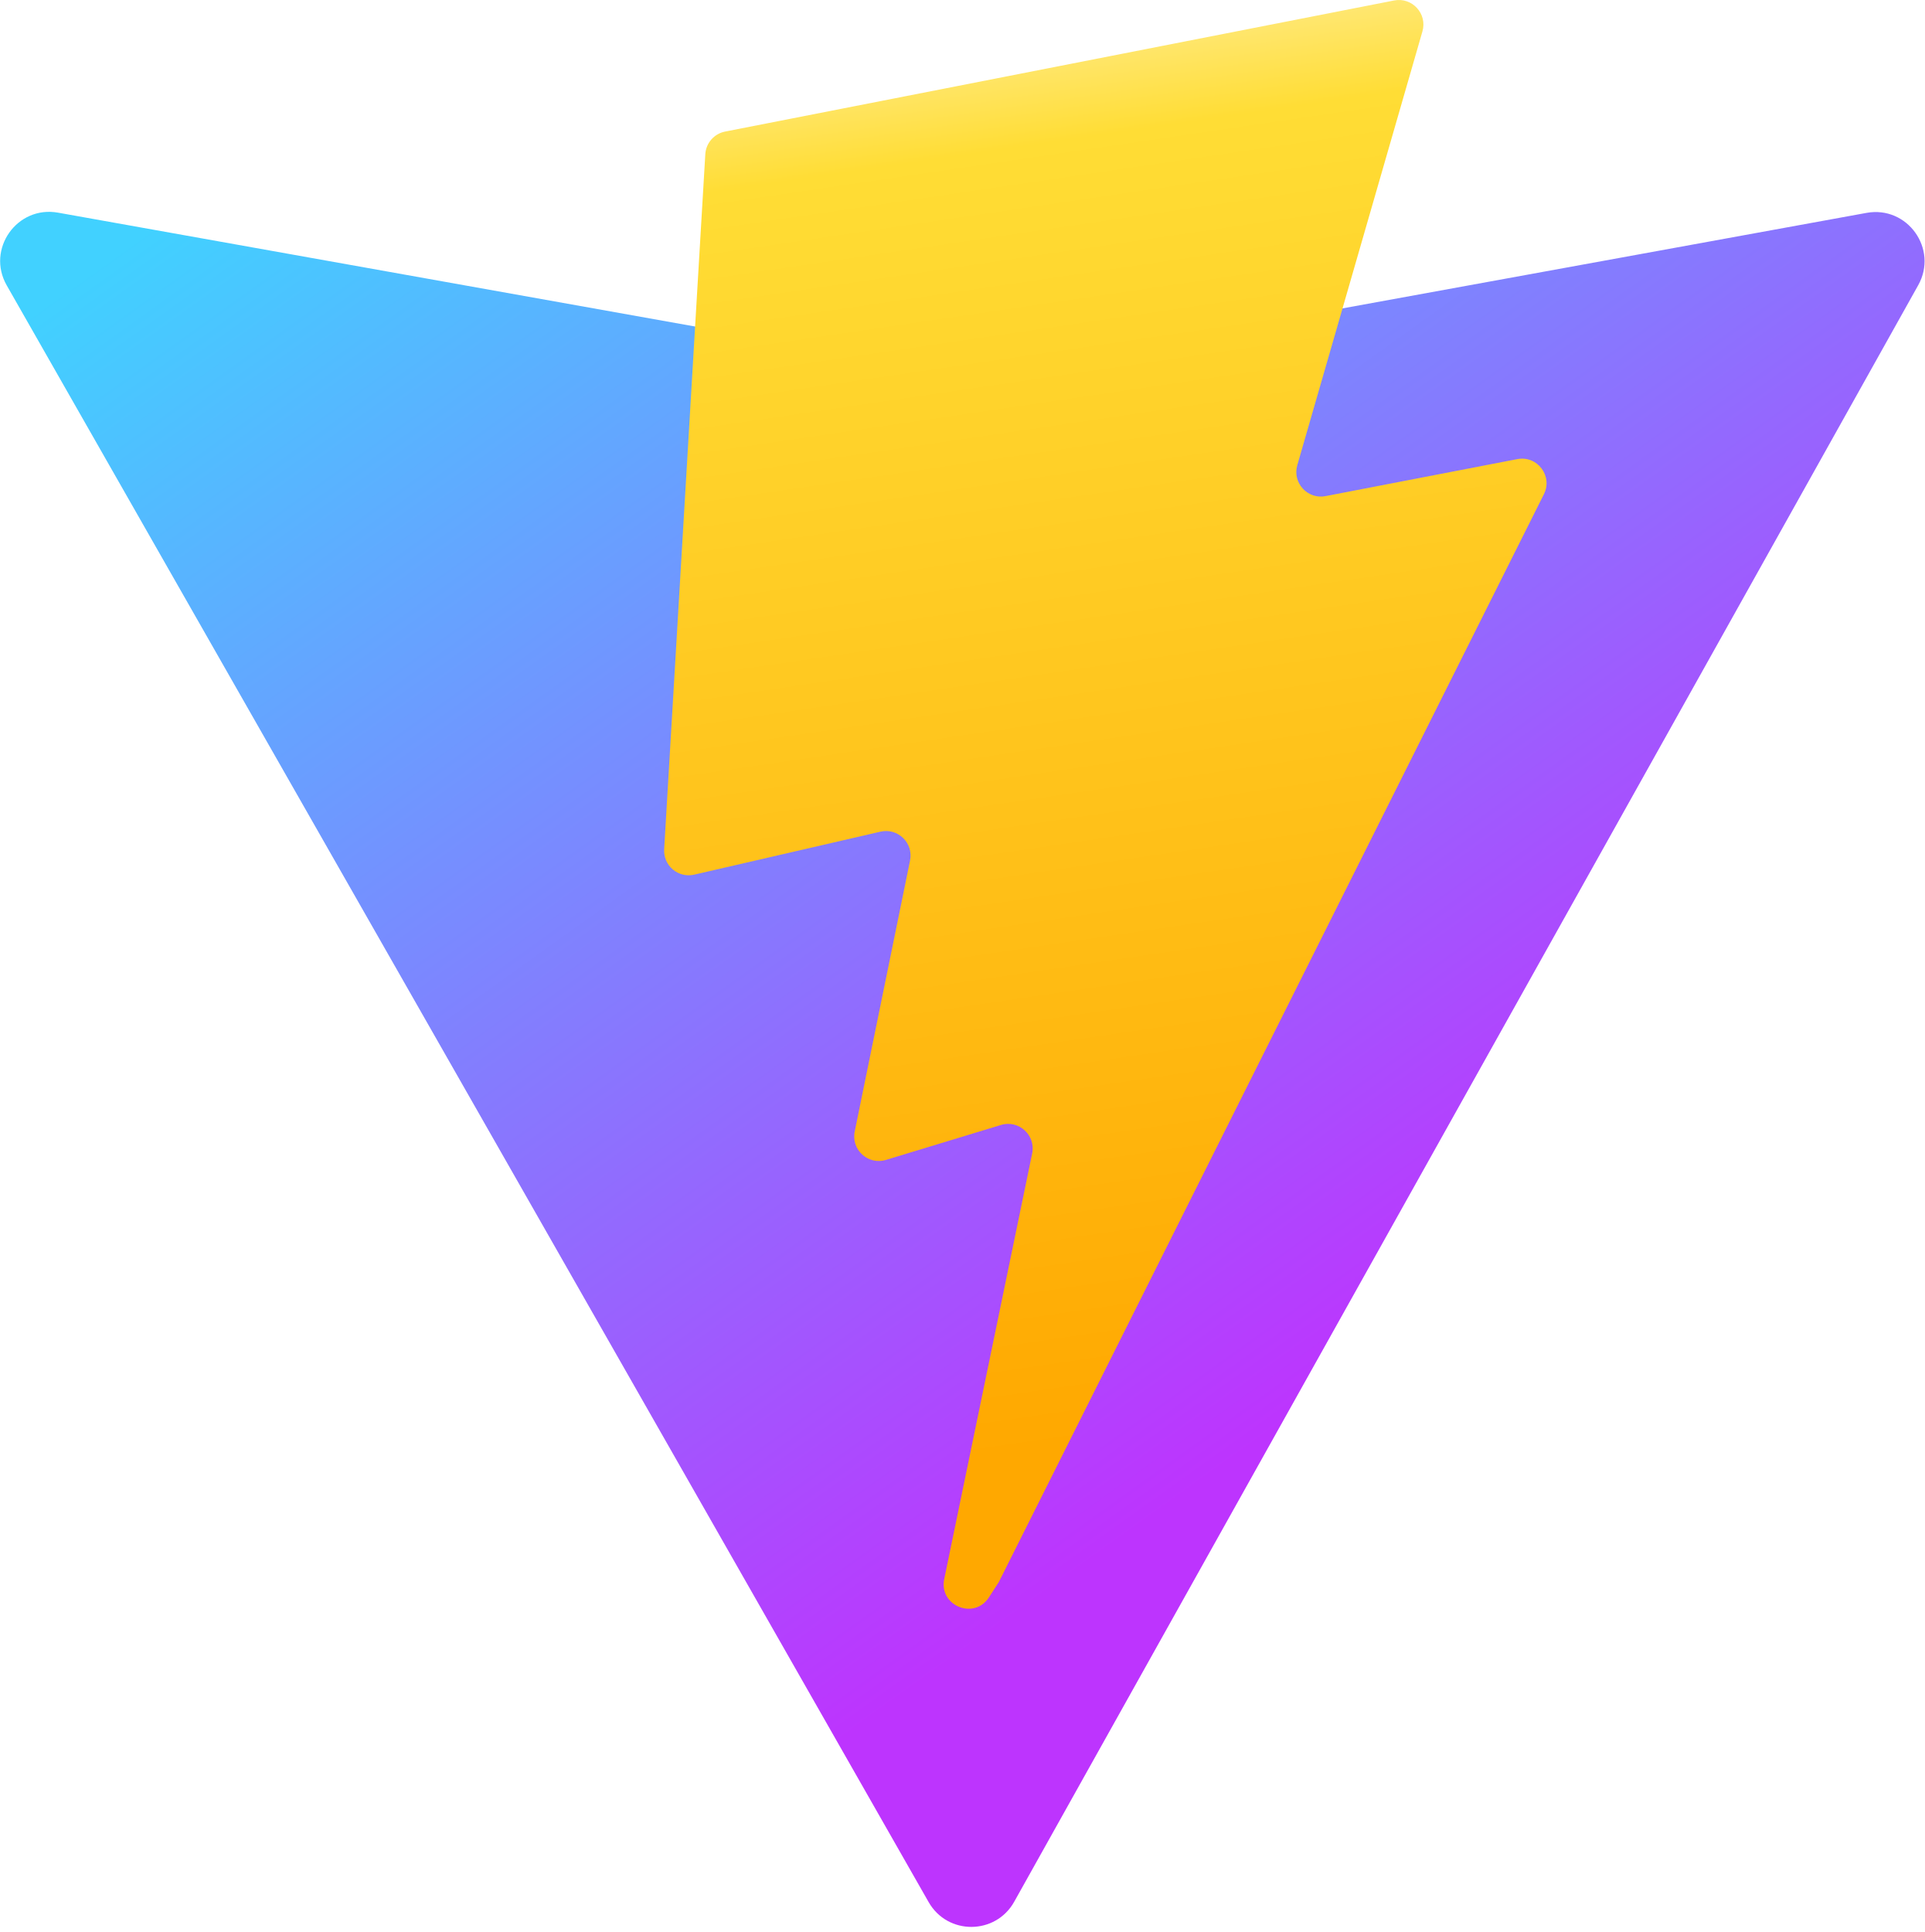
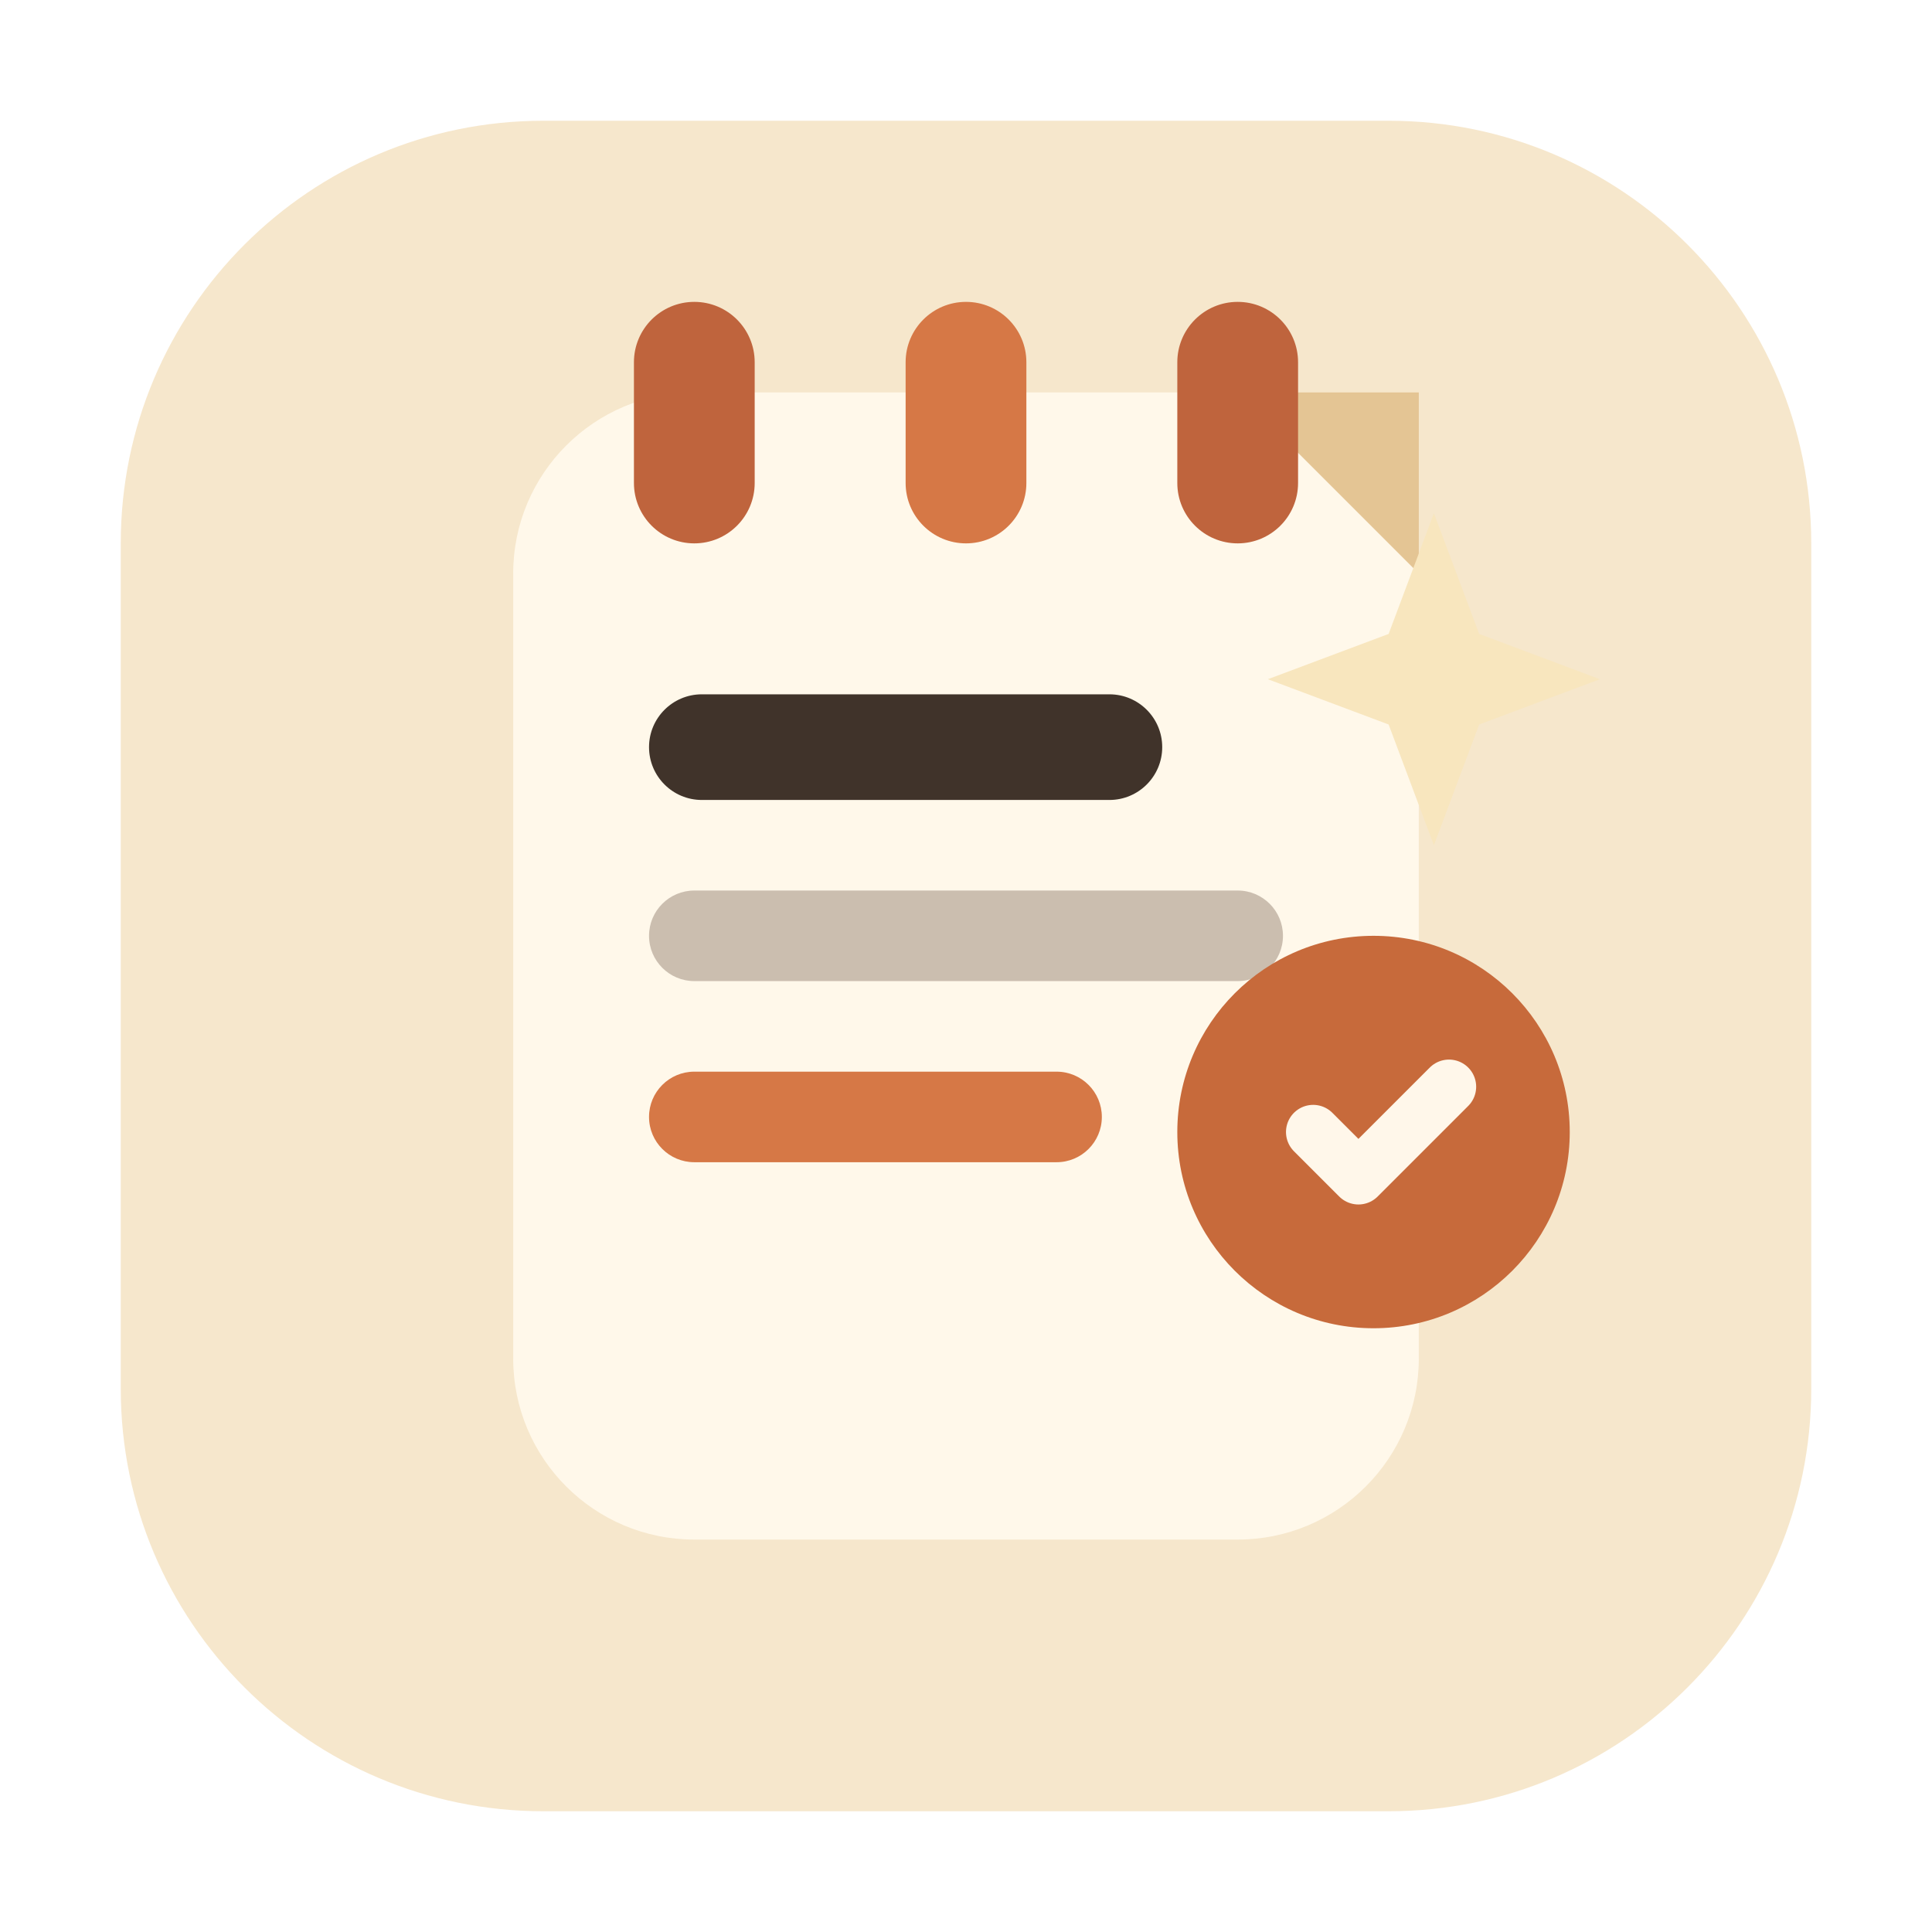
- <svg xmlns="http://www.w3.org/2000/svg" aria-hidden="true" role="img" class="iconify iconify--logos" width="31.88" height="32" preserveAspectRatio="xMidYMid meet" viewBox="0 0 256 257">
-   <defs>
-     <linearGradient id="IconifyId1813088fe1fbc01fb466" x1="-.828%" x2="57.636%" y1="7.652%" y2="78.411%">
-       <stop offset="0%" stop-color="#41D1FF" />
-       <stop offset="100%" stop-color="#BD34FE" />
-     </linearGradient>
-     <linearGradient id="IconifyId1813088fe1fbc01fb467" x1="43.376%" x2="50.316%" y1="2.242%" y2="89.03%">
-       <stop offset="0%" stop-color="#FFEA83" />
-       <stop offset="8.333%" stop-color="#FFDD35" />
-       <stop offset="100%" stop-color="#FFA800" />
-     </linearGradient>
-   </defs>
-   <path fill="url(#IconifyId1813088fe1fbc01fb466)" d="M255.153 37.938L134.897 252.976c-2.483 4.44-8.862 4.466-11.382.048L.875 37.958c-2.746-4.814 1.371-10.646 6.827-9.67l120.385 21.517a6.537 6.537 0 0 0 2.322-.004l117.867-21.483c5.438-.991 9.574 4.796 6.877 9.62Z" />
-   <path fill="url(#IconifyId1813088fe1fbc01fb467)" d="M185.432.063L96.44 17.501a3.268 3.268 0 0 0-2.634 3.014l-5.474 92.456a3.268 3.268 0 0 0 3.997 3.378l24.777-5.718c2.318-.535 4.413 1.507 3.936 3.838l-7.361 36.047c-.495 2.426 1.782 4.5 4.151 3.78l15.304-4.649c2.372-.72 4.652 1.36 4.15 3.788l-11.698 56.621c-.732 3.542 3.979 5.473 5.943 2.437l1.313-2.028l72.516-144.72c1.215-2.423-.88-5.186-3.54-4.672l-25.505 4.922c-2.396.462-4.435-1.77-3.759-4.114l16.646-57.705c.677-2.35-1.37-4.583-3.769-4.113Z" />
+ <svg xmlns="http://www.w3.org/2000/svg" width="64" height="64" viewBox="0 0 64 64" fill="none">
+   <rect x="4" y="4" width="56" height="56" rx="14" fill="#F6E7CC" />
+   <rect x="17" y="13" width="30" height="38" rx="6" fill="#FFF8EA" />
+   <path d="M41 13H47V19L41 13Z" fill="#E4C594" />
+   <rect x="21" y="10" width="4" height="8" rx="2" fill="#BF643D" />
+   <rect x="30" y="10" width="4" height="8" rx="2" fill="#D67846" />
+   <rect x="39" y="10" width="4" height="8" rx="2" fill="#BF643D" />
+   <rect x="21.5" y="23" width="17" height="3.5" rx="1.75" fill="#40332A" />
+   <rect x="21.5" y="29.5" width="21" height="3" rx="1.5" fill="#8B7769" opacity="0.45" />
+   <rect x="21.5" y="35.5" width="15" height="3" rx="1.5" fill="#D67846" />
+   <circle cx="45.5" cy="37.5" r="6.5" fill="#C76A3B" />
+   <path d="M47.5 17L49 21L53 22.5L49 24L47.5 28L46 24L42 22.5L46 21L47.5 17Z" fill="#F8E6BE" />
+   <path d="M43.5 37.5L45 39L48 36" stroke="#FFF7EA" stroke-width="1.8" stroke-linecap="round" stroke-linejoin="round" />
</svg>
